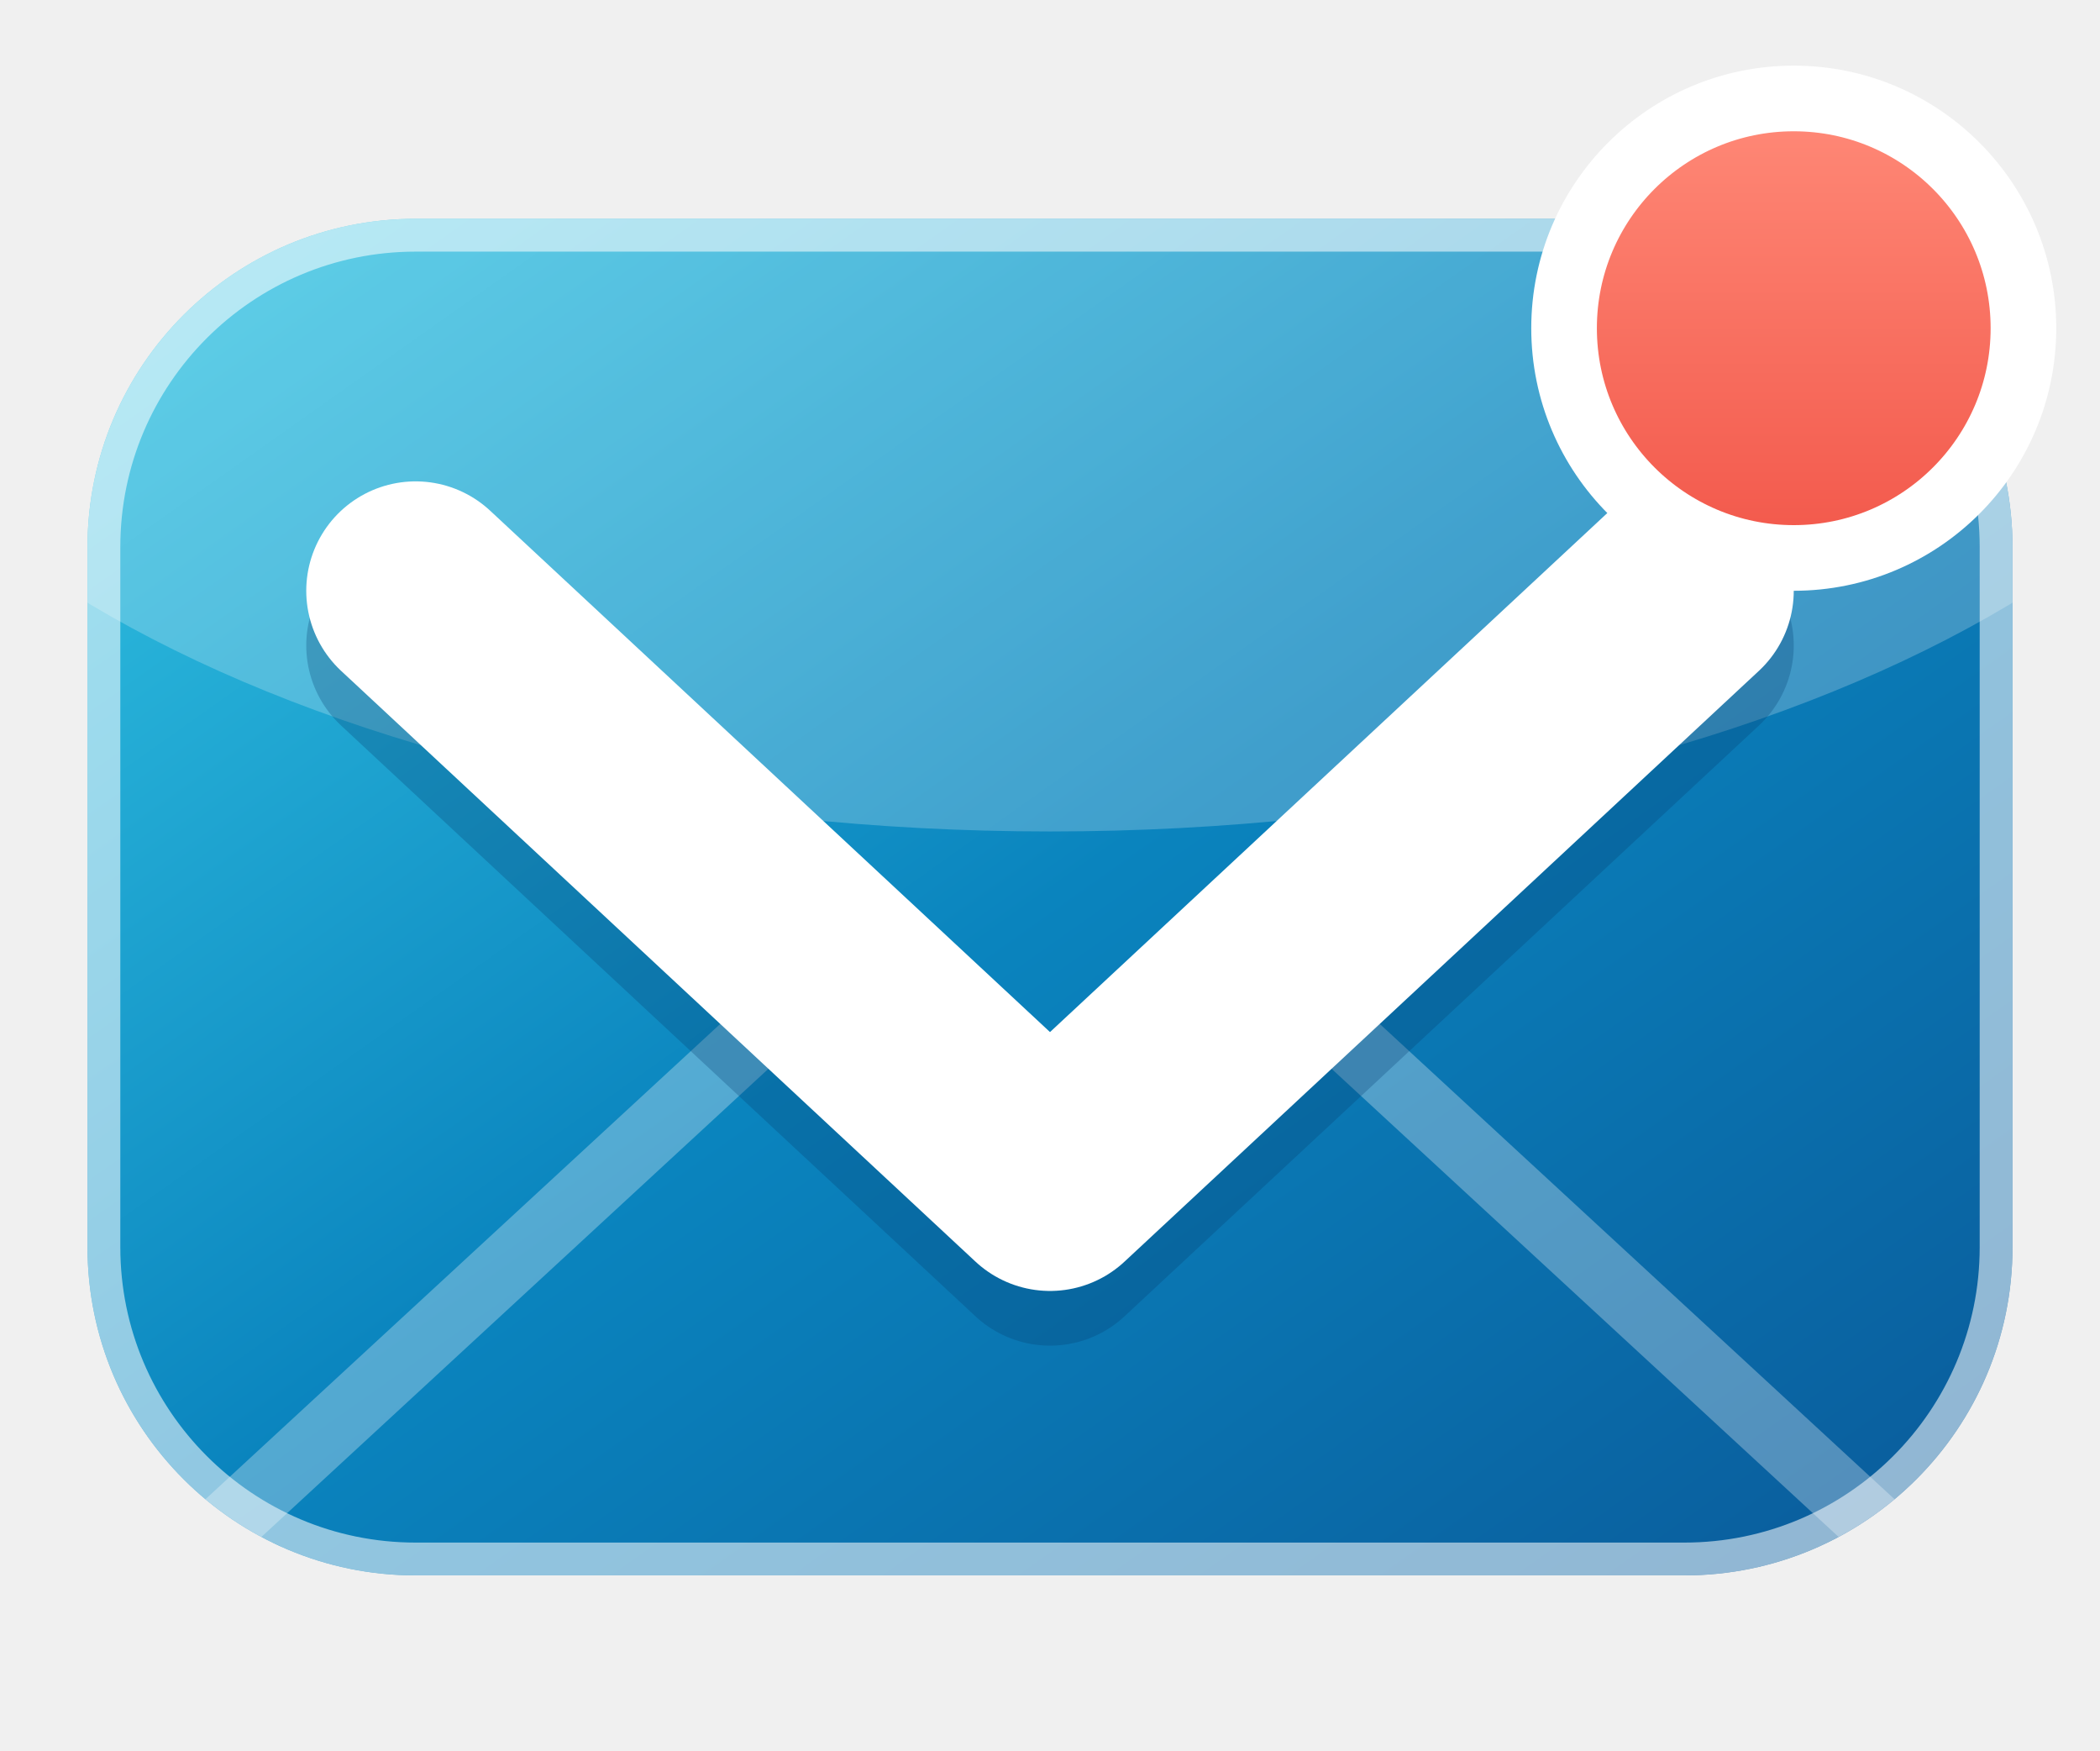
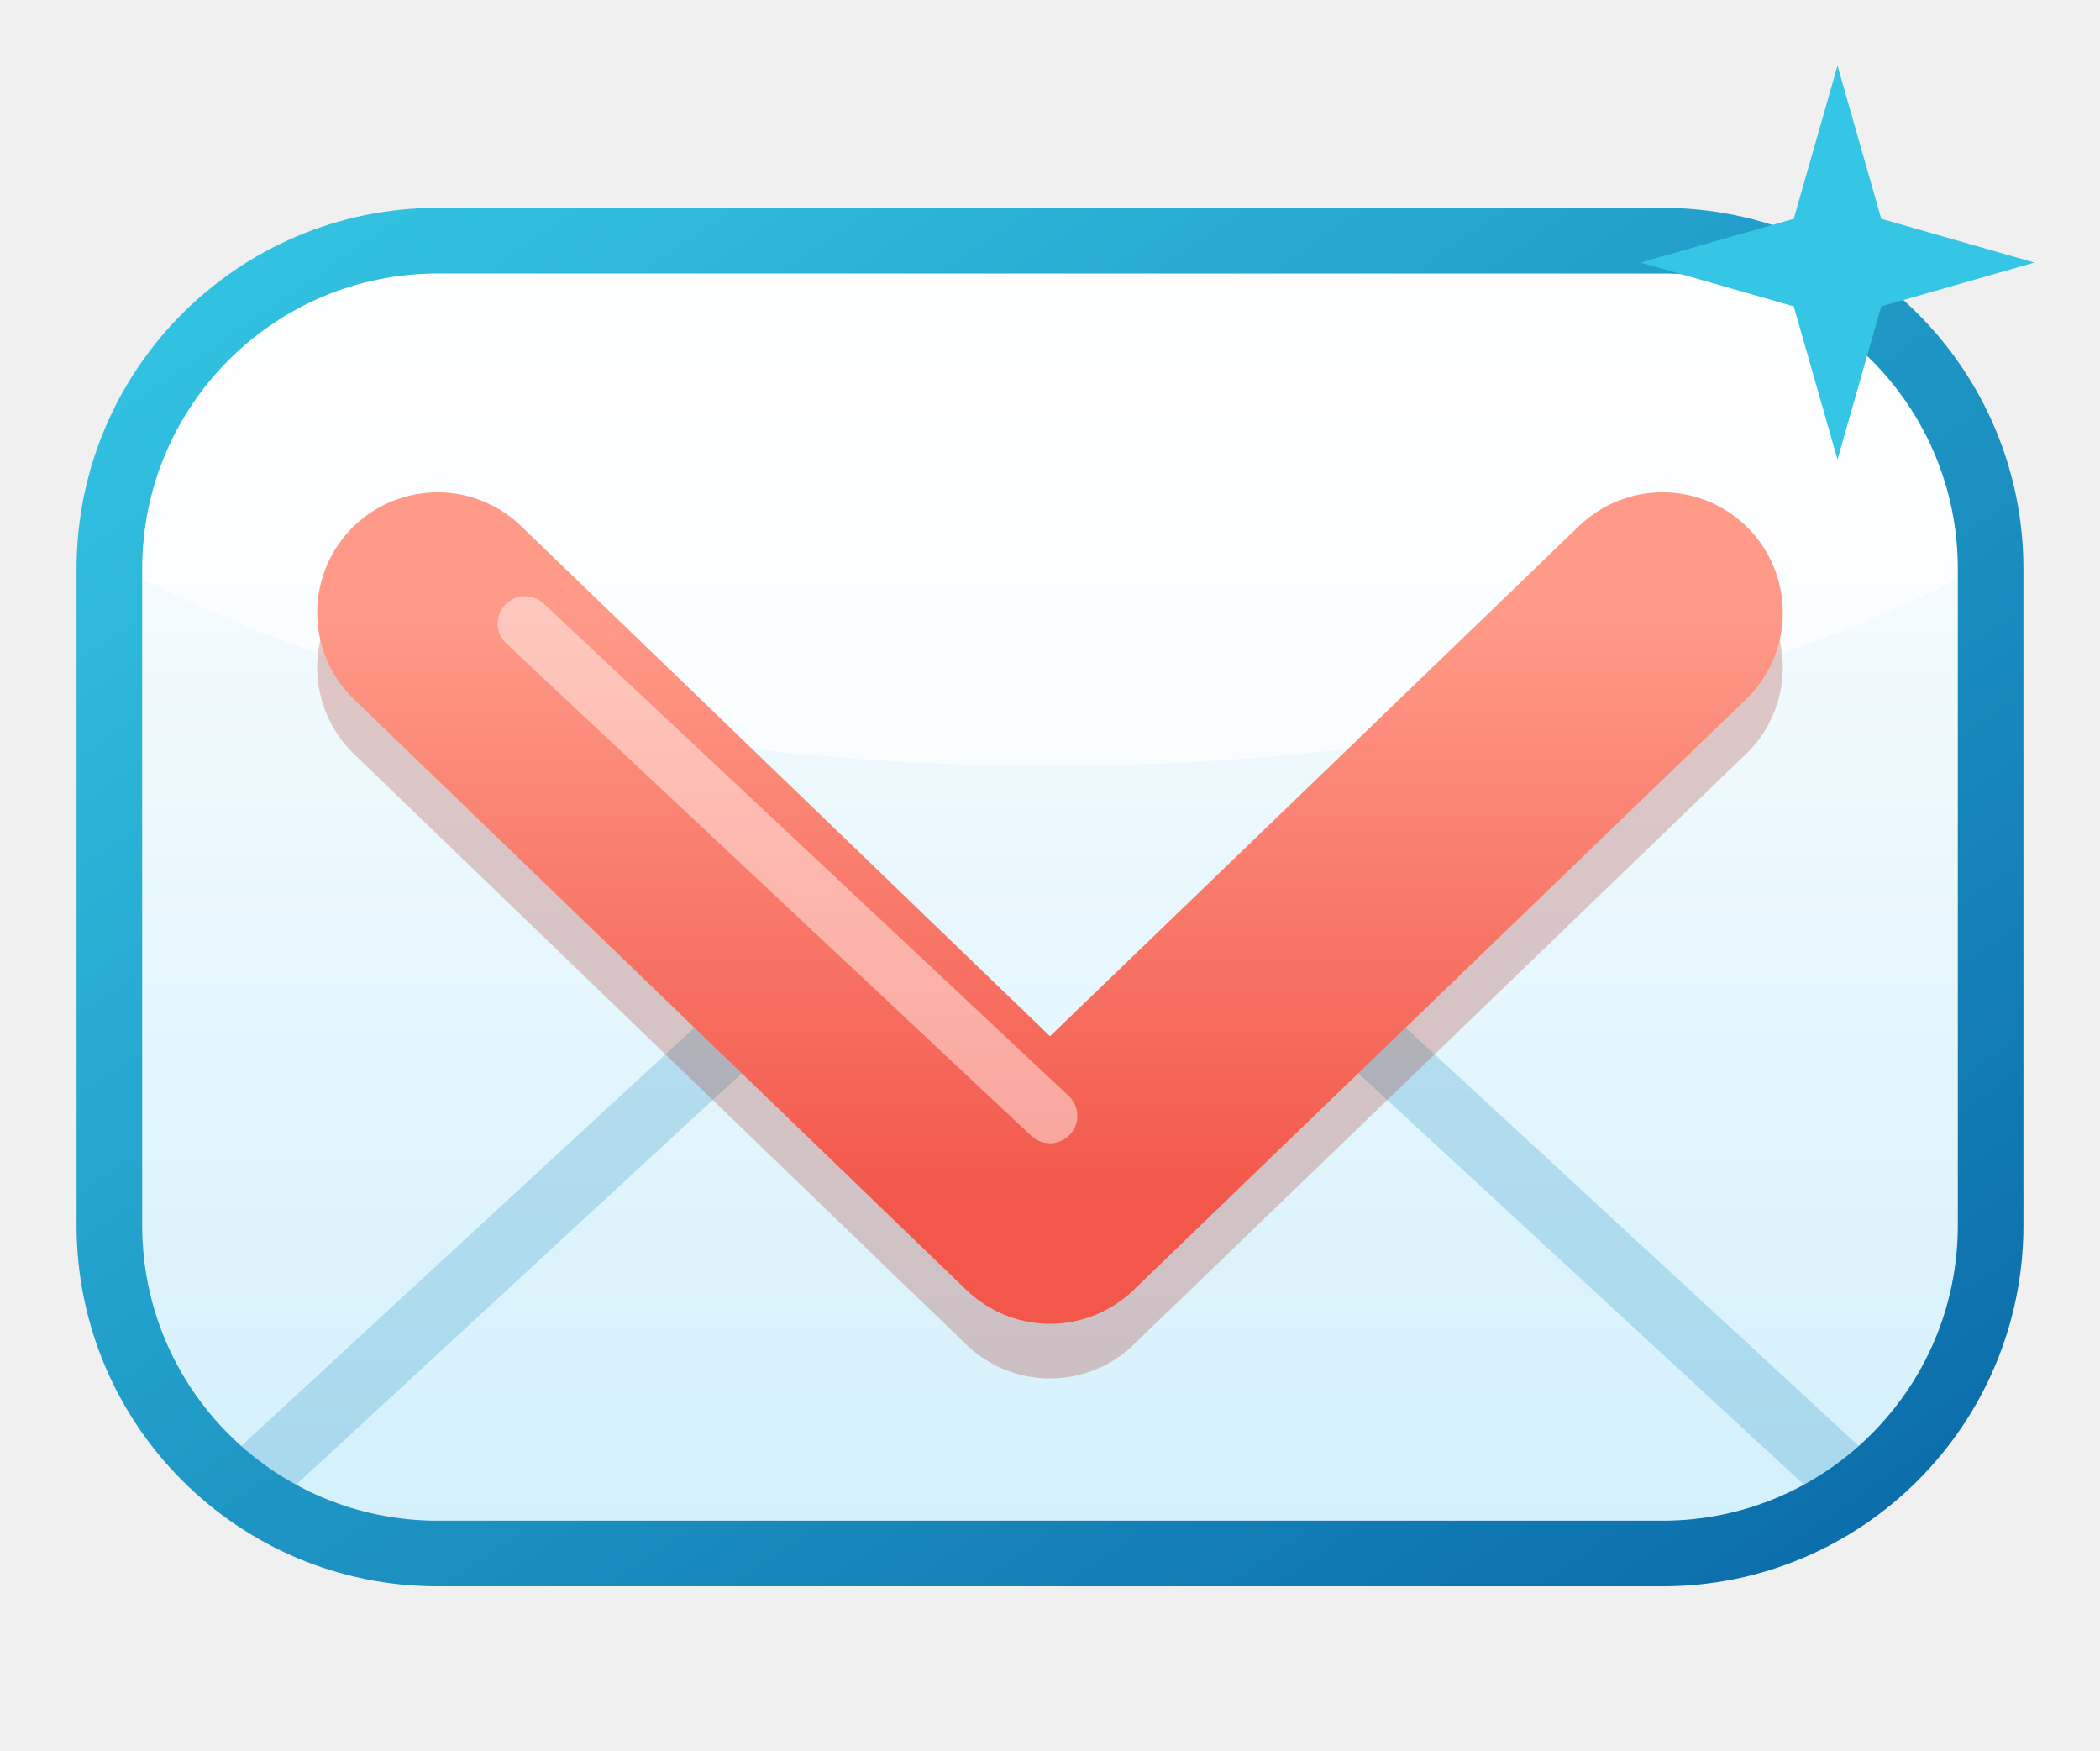
<svg xmlns="http://www.w3.org/2000/svg" viewBox="0 0 96 80" role="img" aria-label="Viteme">
  <defs>
-     <linearGradient id="mar" x1="0" y1="0" x2="1" y2="1">
+     <linearGradient id="vidro" x1="0" y1="0" x2="0" y2="1">
+       <stop offset="0" stop-color="#ffffff" />
+       <stop offset="1" stop-color="#d3f0fb" />
+     </linearGradient>
+     <linearGradient id="aro" x1="0" y1="0" x2="1" y2="1">
      <stop offset="0" stop-color="#34c6e4" />
-       <stop offset="0.5" stop-color="#0a84be" />
-       <stop offset="1" stop-color="#0a5a9a" />
+       <stop offset="1" stop-color="#0a6aa8" />
    </linearGradient>
    <linearGradient id="coral" x1="0" y1="0" x2="0" y2="1">
-       <stop offset="0" stop-color="#ff8a78" />
+       <stop offset="0" stop-color="#ff9a88" />
      <stop offset="1" stop-color="#f2574a" />
    </linearGradient>
    <clipPath id="corpo">
-       <rect x="4" y="10" width="88" height="62" rx="15" />
+       <rect x="5" y="11" width="86" height="60" rx="15" />
    </clipPath>
  </defs>
-   <rect x="4" y="10" width="88" height="62" rx="15" fill="url(#mar)" />
+   <rect x="5" y="11" width="86" height="60" rx="15" fill="url(#vidro)" />
  <g clip-path="url(#corpo)">
-     <ellipse cx="48" cy="8" rx="58" ry="30" fill="#fff" opacity="0.22" />
-     <path d="M10 70 36 46M86 70 60 46" fill="none" stroke="#fff" stroke-opacity="0.3" stroke-width="3" stroke-linecap="round" />
+     <path d="M9 70 35 46M87 70 61 46" fill="none" stroke="#0a84be" stroke-opacity="0.22" stroke-width="3" stroke-linecap="round" />
+     <ellipse cx="48" cy="9" rx="56" ry="26" fill="#fff" opacity="0.7" />
  </g>
-   <rect x="4.75" y="10.75" width="86.5" height="60.5" rx="14.25" fill="none" stroke="#fff" stroke-opacity="0.55" stroke-width="1.5" />
-   <path d="M19 27 48 54 77 27" fill="none" stroke="#04406f" stroke-opacity="0.28" stroke-width="10" stroke-linecap="round" stroke-linejoin="round" transform="translate(0 2.5)" />
-   <path d="M19 27 48 54 77 27" fill="none" stroke="#fff" stroke-width="10" stroke-linecap="round" stroke-linejoin="round" />
-   <circle cx="82" cy="15" r="10.5" fill="url(#coral)" stroke="#fff" stroke-width="3" />
+   <rect x="5" y="11" width="86" height="60" rx="15" fill="none" stroke="url(#aro)" stroke-width="3" />
+   <path d="M20 28 48 55 76 28" fill="none" stroke="#a82c23" stroke-opacity="0.25" stroke-width="11" stroke-linecap="round" stroke-linejoin="round" transform="translate(0 2.5)" />
+   <path d="M20 28 48 55 76 28" fill="none" stroke="url(#coral)" stroke-width="11" stroke-linecap="round" stroke-linejoin="round" />
+   <path d="M24 28.5 48 51" fill="none" stroke="#fff" stroke-opacity="0.45" stroke-width="2.5" stroke-linecap="round" />
+   <path d="M84 3 86 10 93 12 86 14 84 21 82 14 75 12 82 10Z" fill="#34c6e4" />
</svg>
